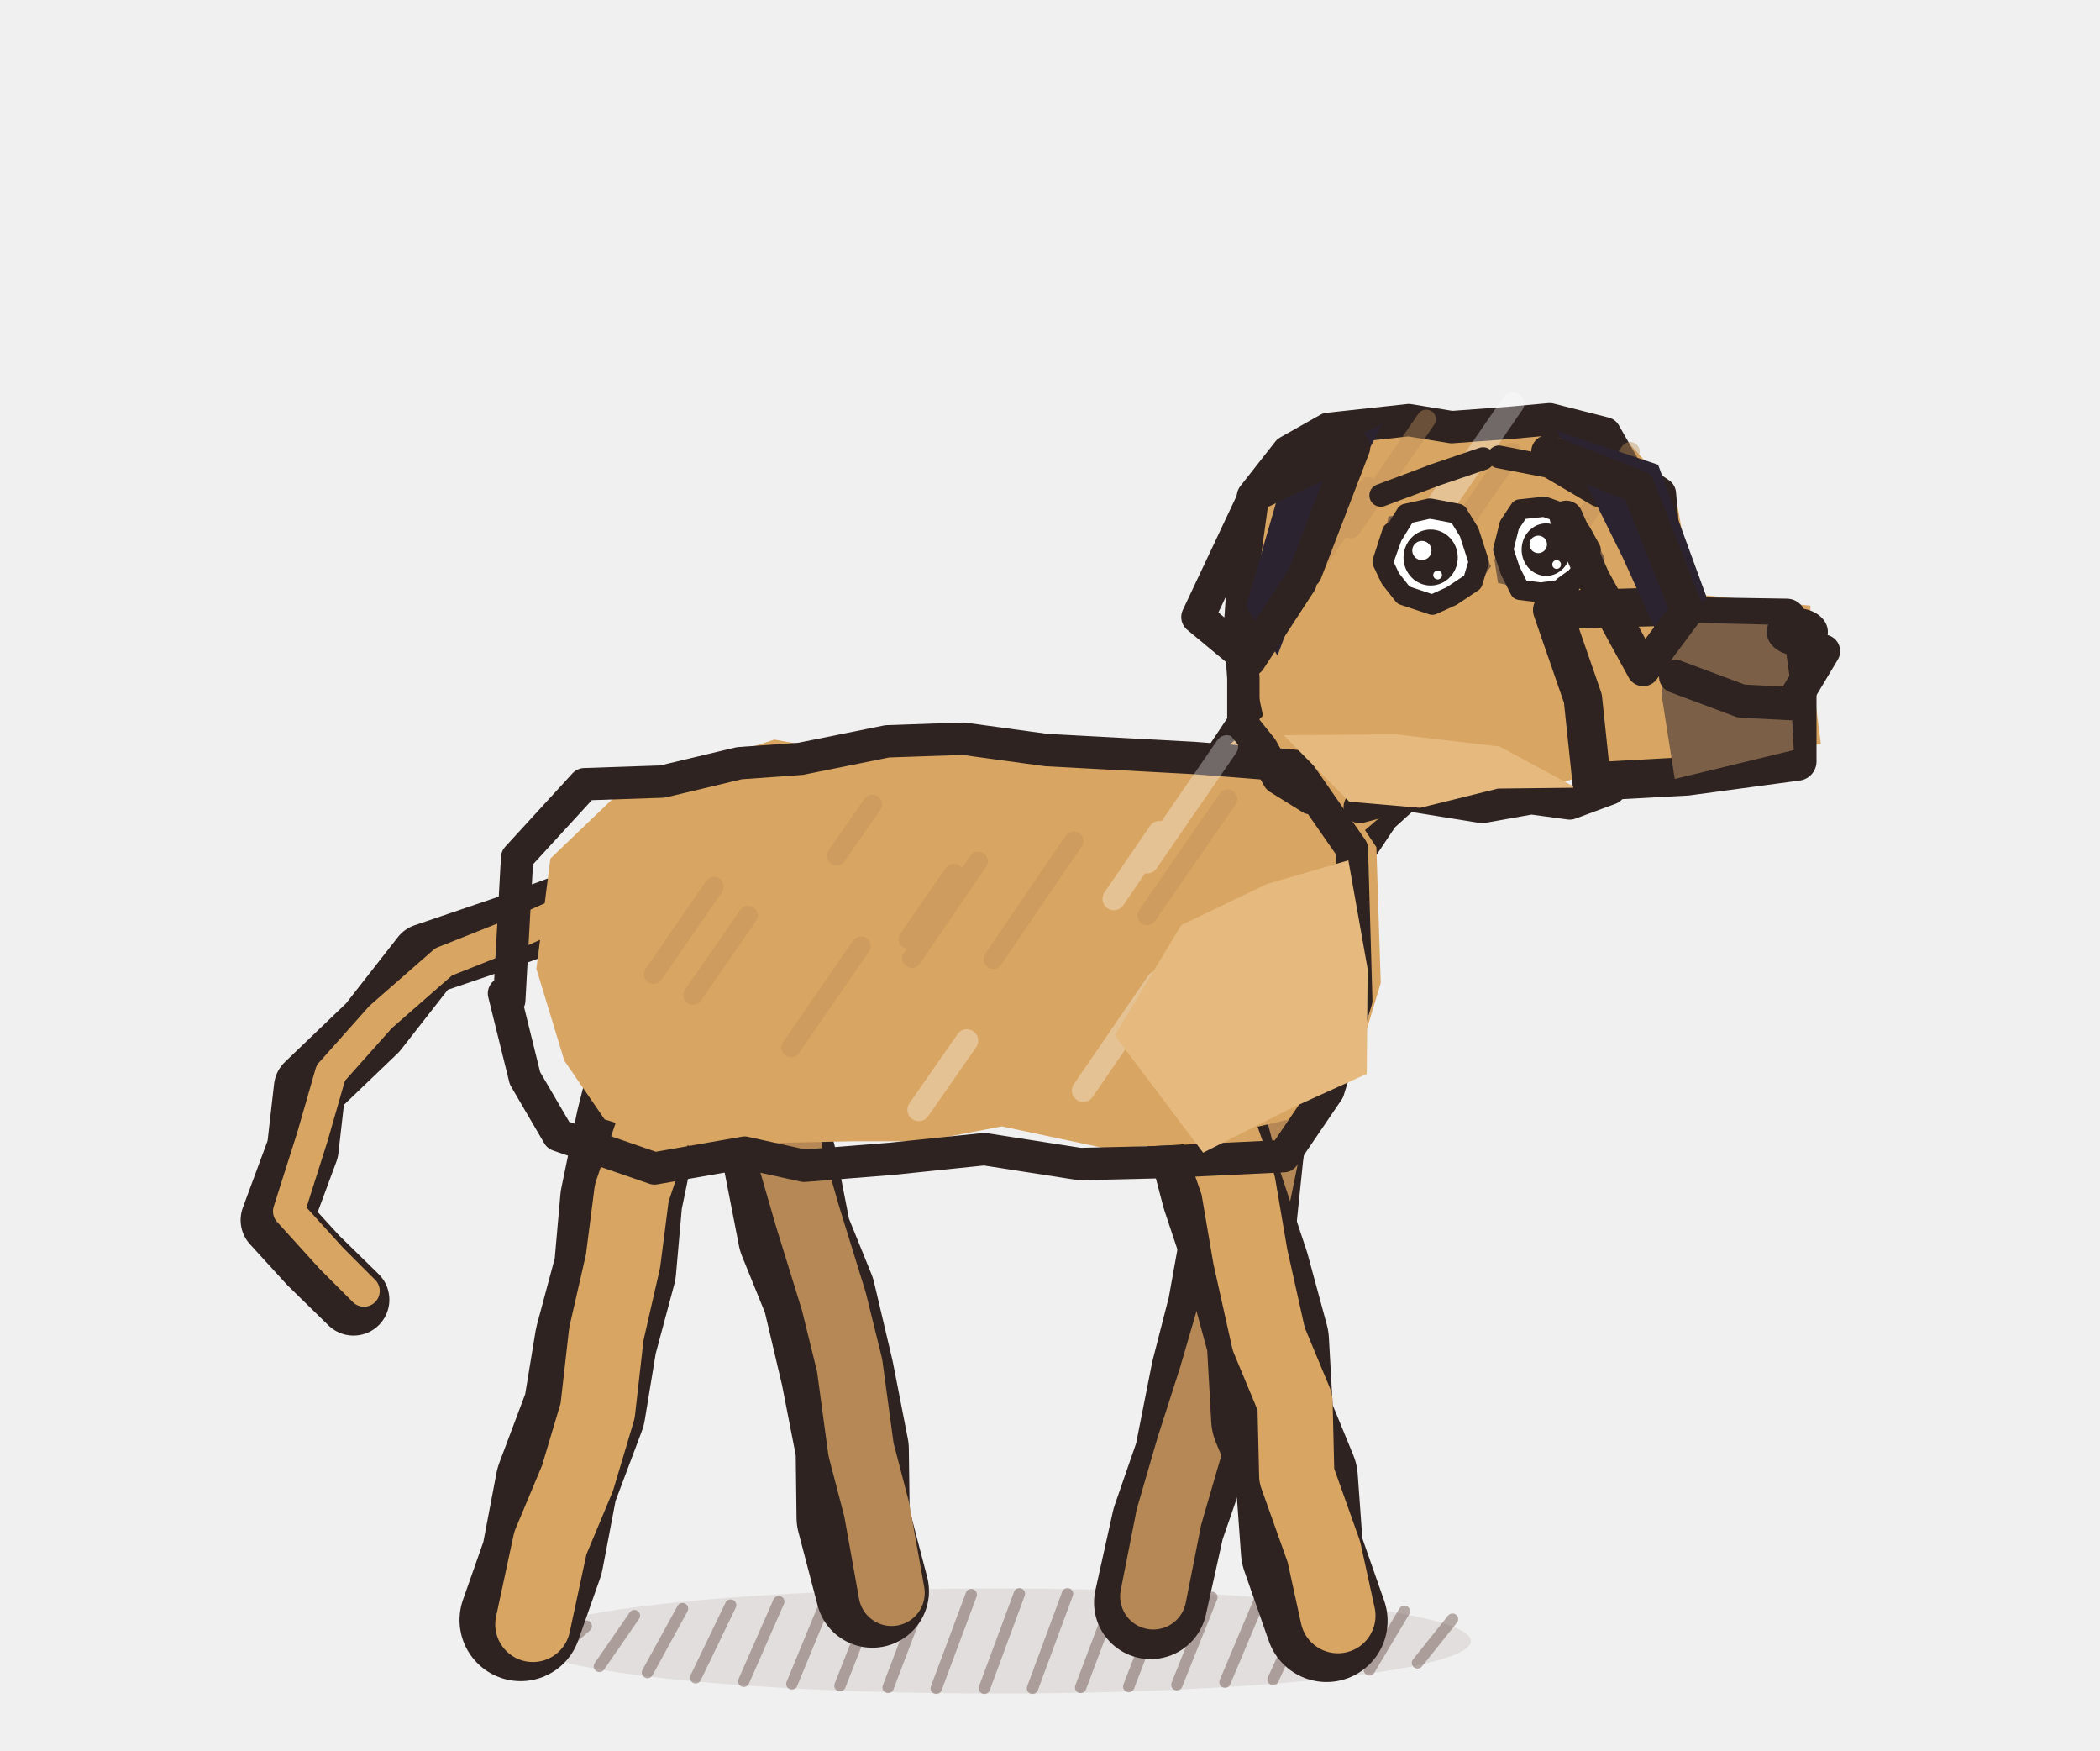
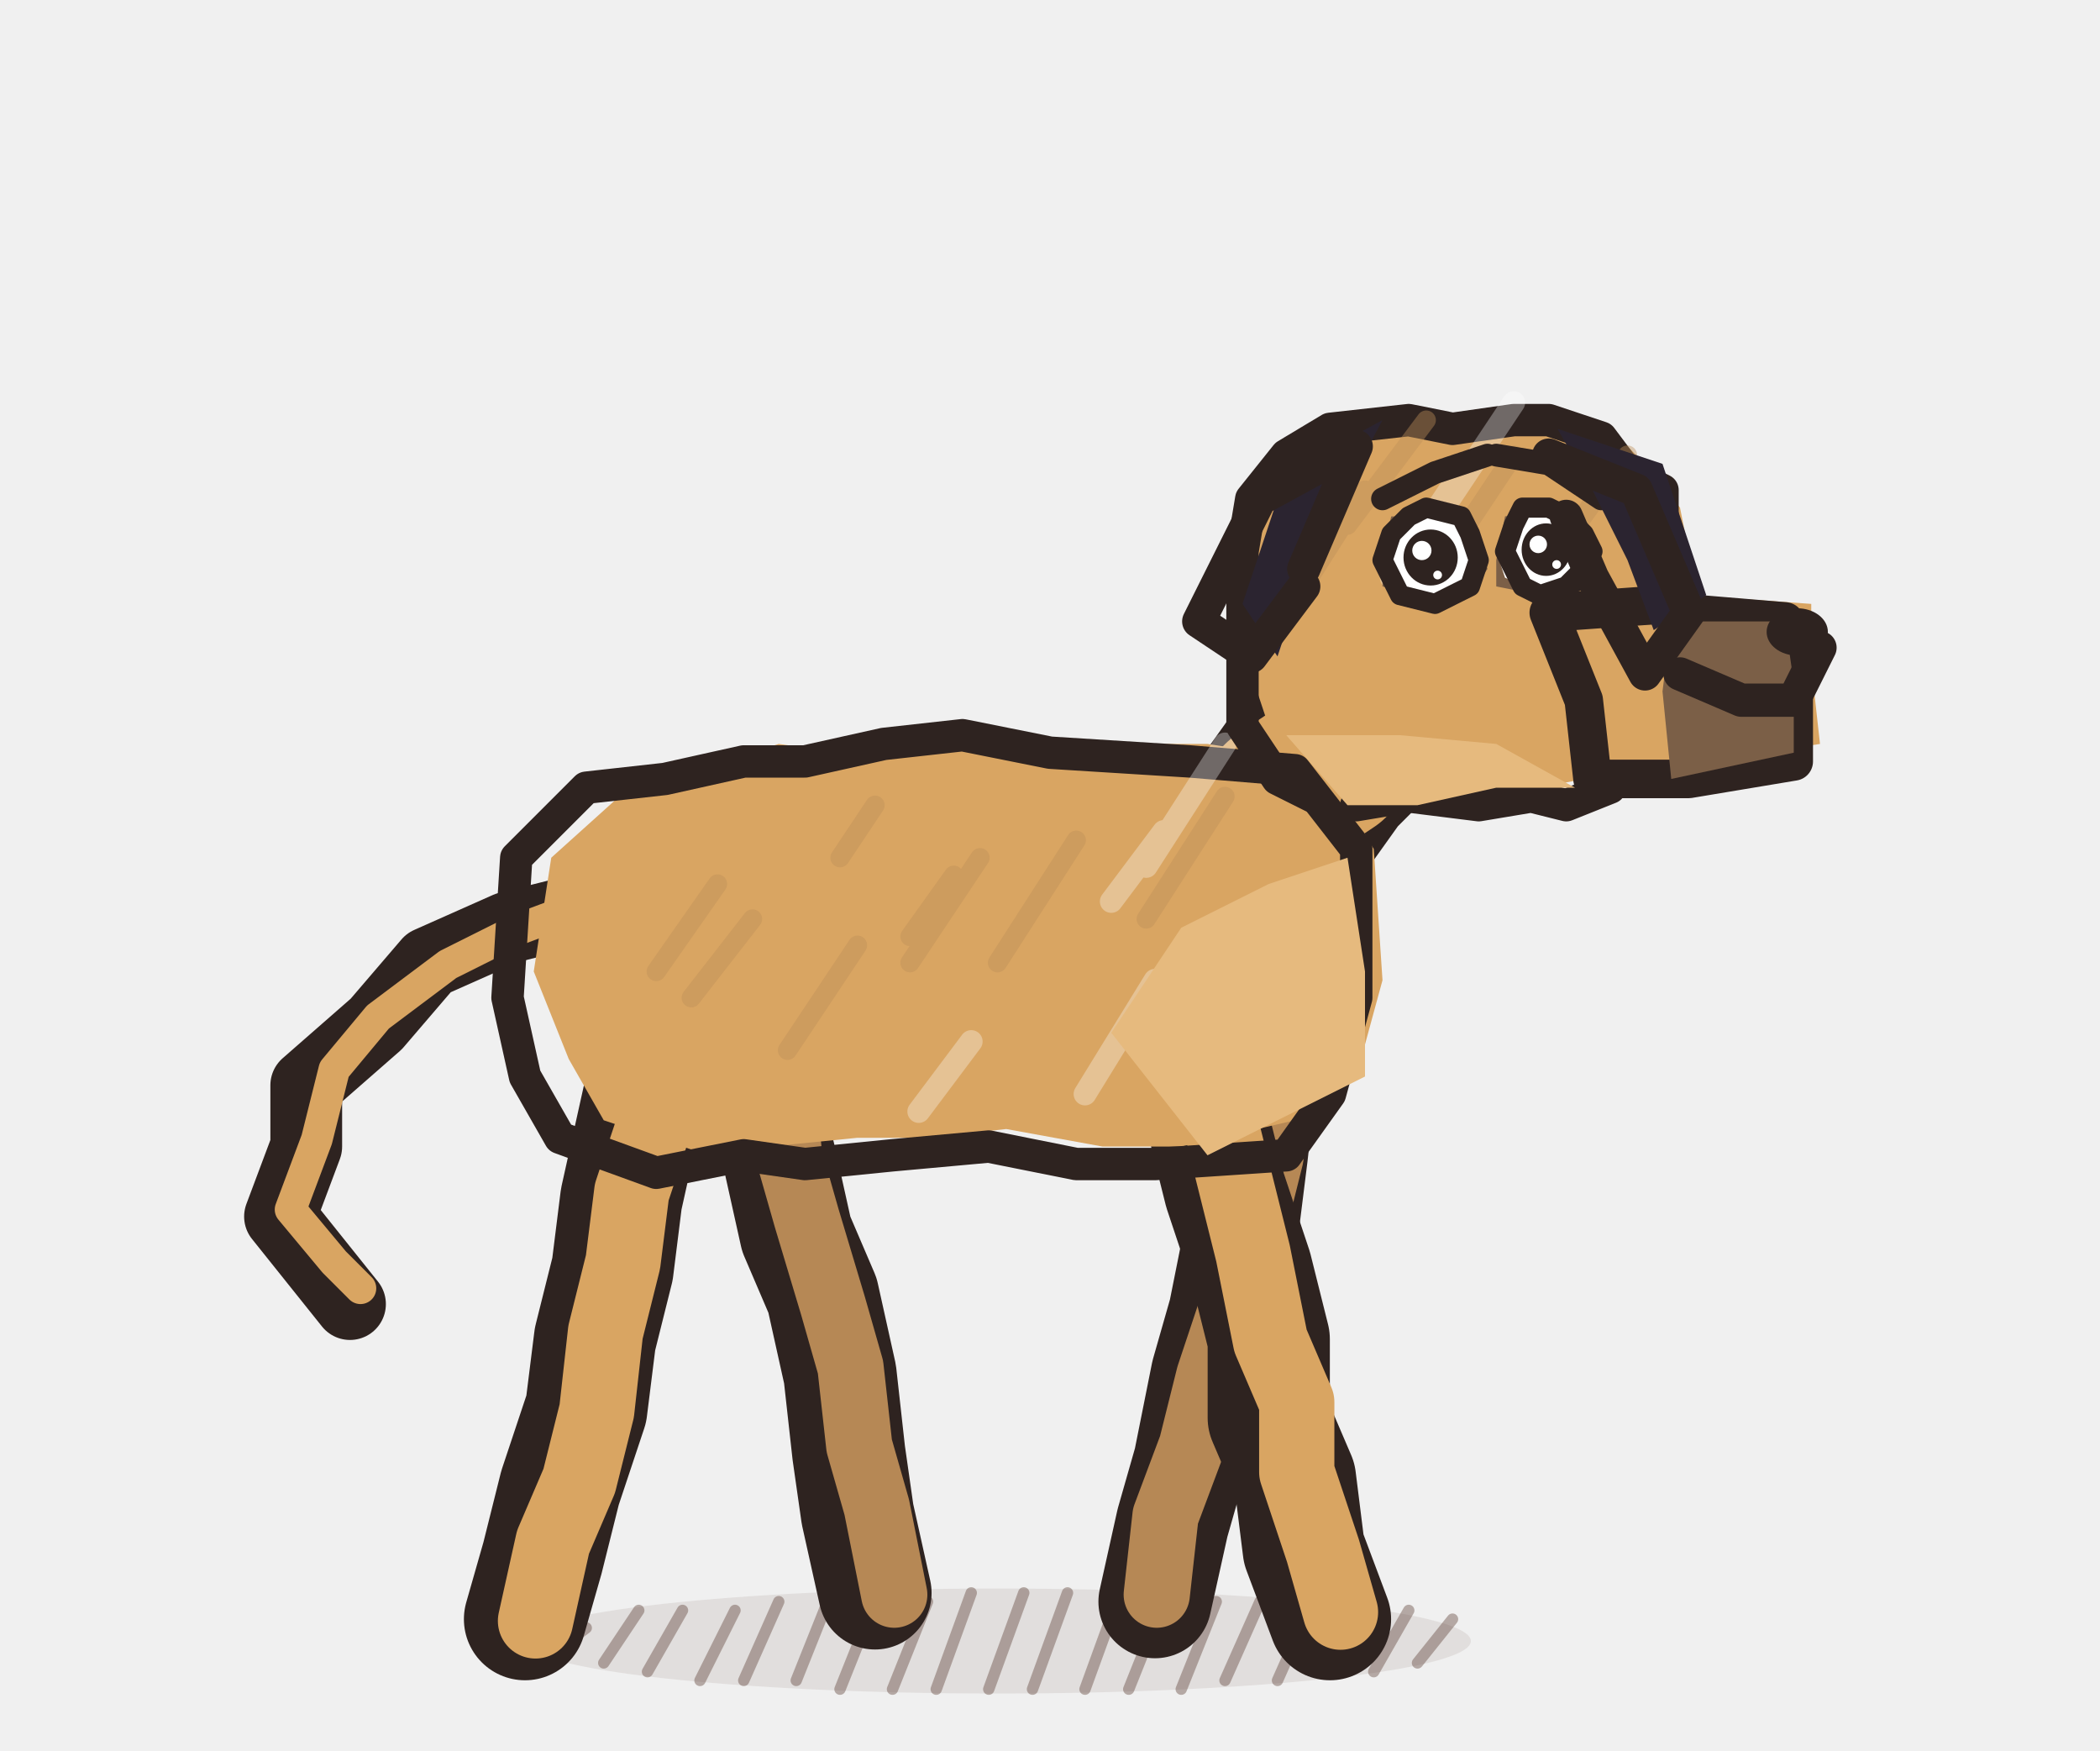
- <svg xmlns="http://www.w3.org/2000/svg" width="240" height="200" class="pa-dog pa-pose-walk pa-d-anim" viewBox="0 0 240 200" role="img" aria-label="Waffle the Great Dane, walk">
-   <style>.pa-d-f1,.pa-d-f2{opacity:0}.pa-d-f0{animation:b0 1s steps(1,end) infinite}.pa-d-f1{animation:b1 1s steps(1,end) infinite}.pa-d-f2{animation:b2 1s steps(1,end) infinite}@keyframes b0{0%{opacity:1}33.333%{opacity:0}100%{opacity:0}}@keyframes b1{0%{opacity:0}33.333%{opacity:1}66.666%{opacity:0}100%{opacity:0}}@keyframes b2{0%{opacity:0}66.666%{opacity:1}100%{opacity:1}}.pa-d-tw{transform-box:fill-box;transform-origin:50% 50%}</style>
+ <svg xmlns="http://www.w3.org/2000/svg" width="240" height="200" class="pa-dog pa-pose-walk" viewBox="0 0 240 200" role="img" aria-label="Waffle the Great Dane, walk">
  <g>
    <ellipse cx="114" cy="187.5" rx="54.1" ry="6" fill="#5B3D32" opacity="0.1" />
-     <path d="M63 189.3l4 -3.5M68.5 190.4l4 -5.8M74 191.1l4 -7.3M79.5 191.7l4 -8.3M85 192.1l4 -9.1M90.5 192.4l4 -9.7M96 192.6l4 -10.2M101.5 192.8l4 -10.5M107 192.9l4 -10.7M112.5 192.9l4 -10.8M118 192.9l4 -10.8M123.5 192.8l4 -10.6M129 192.7l4 -10.4M134.5 192.5l4 -10M140 192.2l4 -9.5M145.5 191.9l4 -8.8M151 191.4l4 -7.9M156.5 190.8l4 -6.7M162 190l4 -5" stroke="#5B3D32" stroke-width="1.3" stroke-linecap="round" opacity="0.4" fill="none" />
+     <path d="M63 189l4 -3M69 190l4 -6M74 191l4 -7M80 192l4 -8M85 192l4 -9M91 192l4 -10M96 193l4 -10M102 193l4 -10M107 193l4 -11M113 193l4 -11M118 193l4 -11M124 193l4 -11M129 193l4 -10M135 193l4 -10M140 192l4 -9M146 192l4 -9M151 191l4 -8M157 191l4 -7M162 190l4 -5" stroke="#5B3D32" stroke-width="1.3" stroke-linecap="round" opacity="0.4" fill="none" />
    <g class="pa-d-f0">
-       <path d="M65.7 103.6L58.4 106.3L48.7 109.6L42.6 117.4L35.4 124.3L34.6 131.3L31.6 139.4L35.8 144L40.4 148.5" fill="none" stroke="#2E2320" stroke-width="8.2" stroke-linecap="round" stroke-linejoin="round" />
-       <path d="M65.5 104L58.3 107.2L49.5 110.7L42.3 117L36.6 123.4L34.5 130.7L31.8 139.2L36.7 144.6L40.4 148.3" fill="none" stroke="#D9A562" stroke-width="3.6" stroke-linecap="round" stroke-linejoin="round" transform="translate(1.2 -0.8)" />
+       <path d="M66 104L58 106L49 110L43 117L35 124L35 131L32 139L36 144L40 149" fill="none" stroke="#2E2320" stroke-width="8.2" stroke-linecap="round" stroke-linejoin="round" />
+       <path d="M66 104L58 107L50 111L42 117L37 123L35 131L32 139L37 145L40 148" fill="none" stroke="#D9A562" stroke-width="3.6" stroke-linecap="round" stroke-linejoin="round" transform="translate(1.2 -0.8)" />
      <g class="pa-d-leg pa-d-leg-FH">
-         <path d="M84.4 115.8L86.3 123.9L89.1 132.4L90.8 141.1L93.6 148L95.7 156.9L97.4 165.6L97.5 173.4L99.7 181.8" fill="none" stroke="#2E2320" stroke-width="12.933" stroke-linecap="round" stroke-linejoin="round" />
-         <path d="M84.3 115.6L87.7 123L89.1 132.9L91.1 139.8L94.1 149.5L95.9 156.8L97.2 166.4L99 173.3L100.7 182.8" fill="none" stroke="#b68855" stroke-width="7.568" stroke-linecap="round" stroke-linejoin="round" transform="translate(1.2 -0.8)" />
+         <path d="M84 116L86 124L89 132L91 141L94 148L96 157L97 166L98 173L100 182" fill="none" stroke="#2E2320" stroke-width="12.933" stroke-linecap="round" stroke-linejoin="round" />
+         <path d="M84 116L88 123L89 133L91 140L94 150L96 157L97 166L99 173L101 183" fill="none" stroke="#b68855" stroke-width="7.568" stroke-linecap="round" stroke-linejoin="round" transform="translate(1.2 -0.8)" />
      </g>
      <g class="pa-d-leg pa-d-leg-FF">
-         <path d="M145.8 114.8L143.7 123.4L142.5 131.9L141.7 139.6L139.9 149.6L138 157L136.1 166.6L133.5 174.1L131.5 183.1" fill="none" stroke="#2E2320" stroke-width="12.933" stroke-linecap="round" stroke-linejoin="round" />
-         <path d="M146.1 114.9L144.9 123.7L143.5 132.6L141.8 140.9L140.1 148.5L137.3 158.1L134.7 166.2L132.4 174.1L130.6 183.2" fill="none" stroke="#b68855" stroke-width="7.568" stroke-linecap="round" stroke-linejoin="round" transform="translate(1.2 -0.8)" />
+         <path d="M146 115L144 123L143 132L142 140L140 150L138 157L136 167L134 174L132 183" fill="none" stroke="#2E2320" stroke-width="12.933" stroke-linecap="round" stroke-linejoin="round" />
+         <path d="M146 115L145 124L144 133L142 141L140 149L137 158L135 166L132 174L131 183" fill="none" stroke="#b68855" stroke-width="7.568" stroke-linecap="round" stroke-linejoin="round" transform="translate(1.2 -0.8)" />
      </g>
      <g class="pa-d-leg pa-d-leg-NH">
-         <path d="M75.1 119.3L72.8 128.4L71 137.1L70.3 145L68.1 153.2L66.8 161.1L63.6 169.6L62 178L59.5 185.1" fill="none" stroke="#2E2320" stroke-width="13.965" stroke-linecap="round" stroke-linejoin="round" />
-         <path d="M75.5 120.5L74.1 127.9L71 137.1L70 144.9L68.1 153.2L67.1 162L64.8 169.7L61.7 177.1L59.7 186.4" fill="none" stroke="#D9A562" stroke-width="8.6" stroke-linecap="round" stroke-linejoin="round" transform="translate(1.2 -0.8)" />
+         <path d="M75 119L73 128L71 137L70 145L68 153L67 161L64 170L62 178L60 185" fill="none" stroke="#2E2320" stroke-width="13.965" stroke-linecap="round" stroke-linejoin="round" />
+         <path d="M76 121L74 128L71 137L70 145L68 153L67 162L65 170L62 177L60 186" fill="none" stroke="#D9A562" stroke-width="8.6" stroke-linecap="round" stroke-linejoin="round" transform="translate(1.2 -0.8)" />
      </g>
      <g class="pa-d-leg pa-d-leg-NF">
-         <path d="M136.1 119.7L137.5 127.7L139.7 136.1L142.7 145.1L144.9 153.2L145.4 162.1L148.2 168.9L148.8 177.2L151.6 185.2" fill="none" stroke="#2E2320" stroke-width="13.965" stroke-linecap="round" stroke-linejoin="round" />
-         <path d="M135.5 120.4L137.5 128.2L140.3 136.2L141.7 144.4L143.8 153.8L146.8 161L147 169.4L150.1 178.1L151.7 185.4" fill="none" stroke="#D9A562" stroke-width="8.6" stroke-linecap="round" stroke-linejoin="round" transform="translate(1.2 -0.8)" />
+         <path d="M136 120L138 128L140 136L143 145L145 153L145 162L148 169L149 177L152 185" fill="none" stroke="#2E2320" stroke-width="13.965" stroke-linecap="round" stroke-linejoin="round" />
+         <path d="M136 120L138 128L140 136L142 144L144 154L147 161L147 169L150 178L152 185" fill="none" stroke="#D9A562" stroke-width="8.6" stroke-linecap="round" stroke-linejoin="round" transform="translate(1.2 -0.8)" />
      </g>
-       <path d="M134.3 103.3L140.5 96.9L146.3 93.6L150.7 87L155.9 82.3L161.8 77.2" fill="none" stroke="#2E2320" stroke-width="22.865" stroke-linecap="round" stroke-linejoin="round" />
-       <path d="M135.1 102.7L140 97.1L145.4 92.2L150.5 87.8L156.3 83.4L161.8 77.5" fill="none" stroke="#D9A562" stroke-width="17.5" stroke-linecap="round" stroke-linejoin="round" transform="translate(1.2 -0.8)" />
-       <path d="M157.3 96.8L157.8 112.3L154.5 123.3L148.2 127.7L134.8 130.8L126.3 131.2L114.5 128.7L105.6 130.4L97.5 130.4L87.8 130.6L80.6 131.5L69.1 127.9L64.5 121.2L61.3 110.7L62.9 98.1L72.6 88.8L79.1 87.6L88.5 84.5L96.2 85.9L104.3 85.3L114.9 84.2L122.1 85.3L137.9 84.9L150.5 86.6Z" fill="#D9A562" />
-       <path d="M58.2 114.3L59.1 98L66.8 89.6L75.7 89.3L84.5 87.2L91.5 86.7L101.4 84.7L110.1 84.4L119.6 85.7L136.4 86.6L147.9 87.5L154.5 97L155 114.3L151.8 124.6L146.7 132.1L132 132.8L123.4 133L112.5 131.3L101.9 132.4L91.9 133.2L85.1 131.7L74.8 133.5L63.8 129.7L60 123.2L57.6 113.5" fill="none" stroke="#2E2320" stroke-width="3.7" stroke-linecap="round" stroke-linejoin="round" />
-       <path d="M113.5 109.6L122.7 96.1M104.2 109.5L111.8 98.4M74.7 111.3L81.6 101.3M131.1 104.6L140.3 91.3M79.2 113.7L85.5 104.6M103.8 107.3L109 99.8M95.6 97.8L99.7 91.9M90.4 119.7L98.4 108.1" stroke="#bd8e57" stroke-width="2.2" stroke-linecap="round" opacity=".42" />
-       <path d="M127.3 102.7L132.5 95.1M131.1 98.5L140.2 85.3M123.8 124.6L132.3 112.2M105 126.8L110.5 118.9" stroke="#fff" stroke-width="2.6" stroke-linecap="round" opacity=".32" />
-       <path d="M135 105.7L144.8 101L154.1 98.3L156.3 110.7L156.2 122.7L147.6 126.6L137.5 131.7L127.4 118.3Z" fill="#E6BA7E" />
-       <path d="M156 48.2L161.2 49.1L167.7 48.8L174 48L178.8 48.5L185.3 49.7L188.4 53.1L191.7 57.7L192.7 63.4L192.6 71.1L191.6 77.6L190 84L189.2 86.6L186.1 88.8L181 88.6L175.8 90.3L171.3 90.3L163.8 89.9L158.1 88.7L153.2 88L150.1 86.9L147.7 85.2L144.5 82.5L143.3 76.9L142.9 69.4L143.4 63L145.3 56.5L150.5 51.7Z" fill="#D9A562" />
-       <path d="M149.8 91.2L146.1 88.9L144.2 85.5L142.1 82.9L142.1 77.5L141.7 71.7L142.3 63.2L143.2 56.7L147.2 51.6L151.8 49L161 48L165.9 48.8L172.7 48.3L177.1 47.9L183.4 49.5L185.8 53.7L189.7 56.4L190.4 64.4L191.8 72.8L191.8 78.3L189.4 84L185.9 87.3L184 90.1L179.4 91.8L175 91.2L169.4 92.2L160.7 90.8L155.4 92.2" fill="none" stroke="#2E2320" stroke-width="3.7" stroke-linecap="round" stroke-linejoin="round" />
-       <path d="M166.5 60.8L172.8 51.7M154.4 60.4L163 47.9M148.9 66.6L156.4 55.6M178.2 63.4L186.3 51.6" stroke="#bd8e57" stroke-width="2.2" stroke-linecap="round" opacity=".42" />
-       <path d="M158.9 65.5L166.9 53.9M164.7 58L172.9 46.1" stroke="#fff" stroke-width="2.6" stroke-linecap="round" opacity=".32" />
-       <path d="M146.7 84L159.5 83.9L171.4 85.3L180.1 90L171.2 90.1L162.3 92.3L154.2 91.6Z" fill="#E6BA7E" />
-       <path d="M170.4 64.7L168.3 67.7L163.7 69.2L158 66.7L157.8 63.1L158.7 59L162.5 58.6L167.5 59.4Z" fill="#7b5f47" />
-       <path d="M183.4 63.8L181.9 66.9L176.3 67.8L171.2 66.6L170.8 64L172.3 58.9L177.5 57.5L181.1 59.3Z" fill="#7b5f47" />
-       <path d="M179.9 68L192.6 67.8L206.9 69.2L206.9 75.7L208.1 85L195 87.1L182.4 88.5L181.5 78.8Z" fill="#D9A562" />
-       <path d="M191.7 70.4L204.2 70.6L205.4 78.2L205.4 87L192.8 88.7L181.9 89.3L180.9 79.8L177.4 69.7L190.7 69.3" fill="none" stroke="#2E2320" stroke-width="4.4" stroke-linecap="round" stroke-linejoin="round" />
-       <path d="M190.8 71.1L203.7 71.4L204.6 77.9L205 85.7L191.4 89L189.9 79.4Z" fill="#7b5f47" />
-       <path d="M168.8 64L168 66.6L166.4 68.6L163.5 69L160.9 68.6L158.8 66.4L158.1 63.9L159 60.9L160.9 58.7L163.6 58.2L166.1 58.8L168 60.8Z" fill="#FFFFFF" />
-       <path d="M158.1 64.1L159.1 61.3L160.7 58.7L163.4 58.1L166.6 58.7L167.9 60.8L169 64.2L168.3 66.5L165.9 68.1L163.7 69.1L160.4 68L158.9 66.1L158 64.2L159.1 60.8" fill="none" stroke="#2E2320" stroke-width="2.3" stroke-linecap="round" stroke-linejoin="round" />
+       <path d="M134 103L141 97L146 94L151 87L156 82L162 77" fill="none" stroke="#2E2320" stroke-width="22.865" stroke-linecap="round" stroke-linejoin="round" />
+       <path d="M135 103L140 97L145 92L151 88L156 83L162 78" fill="none" stroke="#D9A562" stroke-width="17.5" stroke-linecap="round" stroke-linejoin="round" transform="translate(1.2 -0.8)" />
+       <path d="M157 97L158 112L155 123L148 128L135 131L126 131L115 129L106 130L98 130L88 131L81 132L69 128L65 121L61 111L63 98L73 89L79 88L89 85L96 86L104 85L115 84L122 85L138 85L151 87Z" fill="#D9A562" />
+       <path d="M58 114L59 98L67 90L76 89L85 87L92 87L101 85L110 84L120 86L136 87L148 88L155 97L155 114L152 125L147 132L132 133L123 133L113 131L102 132L92 133L85 132L75 134L64 130L60 123L58 114" fill="none" stroke="#2E2320" stroke-width="3.7" stroke-linecap="round" stroke-linejoin="round" />
+       <path d="M114 110L123 96M104 110L112 98M75 111L82 101M131 105L140 91M79 114L86 105M104 107L109 100M96 98L100 92M90 120L98 108" stroke="#bd8e57" stroke-width="2.2" stroke-linecap="round" opacity=".42" />
+       <path d="M127 103L133 95M131 99L140 85M124 125L132 112M105 127L111 119" stroke="#fff" stroke-width="2.6" stroke-linecap="round" opacity=".32" />
+       <path d="M135 106L145 101L154 98L156 111L156 123L148 127L138 132L127 118Z" fill="#E6BA7E" />
+       <path d="M156 48L161 49L168 49L174 48L179 49L185 50L188 53L192 58L193 63L193 71L192 78L190 84L189 87L186 89L181 89L176 90L171 90L164 90L158 89L153 88L150 87L148 85L145 83L143 77L143 69L143 63L145 57L151 52Z" fill="#D9A562" />
+       <path d="M150 91L146 89L144 86L142 83L142 78L142 72L142 63L143 57L147 52L152 49L161 48L166 49L173 48L177 48L183 50L186 54L190 56L190 64L192 73L192 78L189 84L186 87L184 90L179 92L175 91L169 92L161 91L155 92" fill="none" stroke="#2E2320" stroke-width="3.7" stroke-linecap="round" stroke-linejoin="round" />
+       <path d="M167 61L173 52M154 60L163 48M149 67L156 56M178 63L186 52" stroke="#bd8e57" stroke-width="2.2" stroke-linecap="round" opacity=".42" />
+       <path d="M159 66L167 54M165 58L173 46" stroke="#fff" stroke-width="2.6" stroke-linecap="round" opacity=".32" />
+       <path d="M147 84L160 84L171 85L180 90L171 90L162 92L154 92Z" fill="#E6BA7E" />
+       <path d="M170 65L168 68L164 69L158 67L158 63L159 59L163 59L168 59Z" fill="#7b5f47" />
+       <path d="M183 64L182 67L176 68L171 67L171 64L172 59L178 58L181 59Z" fill="#7b5f47" />
+       <path d="M180 68L193 68L207 69L207 76L208 85L195 87L182 89L182 79Z" fill="#D9A562" />
+       <path d="M192 70L204 71L205 78L205 87L193 89L182 89L181 80L177 70L191 69" fill="none" stroke="#2E2320" stroke-width="4.4" stroke-linecap="round" stroke-linejoin="round" />
+       <path d="M191 71L204 71L205 78L205 86L191 89L190 79Z" fill="#7b5f47" />
+       <path d="M169 64L168 67L166 69L164 69L161 69L159 66L158 64L159 61L161 59L164 58L166 59L168 61Z" fill="#FFFFFF" />
+       <path d="M158 64L159 61L161 59L163 58L167 59L168 61L169 64L168 67L166 68L164 69L160 68L159 66L158 64L159 61" fill="none" stroke="#2E2320" stroke-width="2.3" stroke-linecap="round" stroke-linejoin="round" />
      <ellipse cx="163.5" cy="63.7" rx="3.1" ry="3.2" fill="#2E2320" />
      <ellipse cx="162.5" cy="62.9" rx="1.1" ry="1.1" fill="#FFFFFF" />
      <ellipse cx="164.3" cy="65.7" rx="0.5" ry="0.5" fill="#FFFFFF" />
-       <path d="M157.8 56.6L164.2 54.2L169.5 52.4" fill="none" stroke="#2E2320" stroke-width="2.6" stroke-linecap="round" stroke-linejoin="round" />
-       <path d="M181.4 62.9L180.8 65.3L178.9 67.4L176.4 67.8L174.2 67.2L172.3 65.5L171.4 62.9L172.2 60.5L174.2 58.4L176.6 57.6L179 58.6L181 60.1Z" fill="#FFFFFF" />
-       <path d="M180.5 65.5L179 67.3L176.1 67.7L173.7 67.4L172.6 65.2L171.8 62.8L172.5 60L173.7 58.2L176.5 57.9L178.8 58.7L180.7 60.8L181.8 62.8L181.2 65.2L178.7 67" fill="none" stroke="#2E2320" stroke-width="2.3" stroke-linecap="round" stroke-linejoin="round" />
+       <path d="M158 57L164 54L170 52" fill="none" stroke="#2E2320" stroke-width="2.6" stroke-linecap="round" stroke-linejoin="round" />
+       <path d="M181 63L181 65L179 67L176 68L174 67L172 66L171 63L172 61L174 58L177 58L179 59L181 60Z" fill="#FFFFFF" />
+       <path d="M181 66L179 67L176 68L174 67L173 65L172 63L173 60L174 58L177 58L179 59L181 61L182 63L181 65L179 67" fill="none" stroke="#2E2320" stroke-width="2.3" stroke-linecap="round" stroke-linejoin="round" />
      <ellipse cx="176.7" cy="62.8" rx="2.8" ry="3" fill="#2E2320" />
      <ellipse cx="175.8" cy="62.2" rx="1" ry="1" fill="#FFFFFF" />
      <ellipse cx="177.9" cy="64.5" rx="0.5" ry="0.5" fill="#FFFFFF" />
-       <path d="M171.3 52.2L177 53.3L182.6 56.6" fill="none" stroke="#2E2320" stroke-width="2.6" stroke-linecap="round" stroke-linejoin="round" />
+       <path d="M171 52L177 53L183 57" fill="none" stroke="#2E2320" stroke-width="2.6" stroke-linecap="round" stroke-linejoin="round" />
      <ellipse cx="205.4" cy="72.2" rx="3.5" ry="2.7" fill="#2E2320" />
-       <path d="M191.5 77.3L199 80.1L204.8 80.4L208.4 74.4" fill="none" stroke="#2E2320" stroke-width="3.8" stroke-linecap="round" stroke-linejoin="round" />
-       <path d="M158 48.4L146.8 54.1L142.4 69.3L146 74.9L150.4 63.1Z" fill="#2B2430" />
-       <path d="M149.2 65.4L154.7 51.1L143.5 56.5L136.9 70.5L142.8 75.4L148.6 66.5" fill="none" stroke="#2E2320" stroke-width="3.8" stroke-linecap="round" stroke-linejoin="round" />
-       <path d="M177.9 49.2L189.5 53.1L195.1 68.4L189.3 72.2L185.5 63.8L181.7 56.1Z" fill="#2B2430" />
-       <path d="M176.9 51.6L187.2 55.6L192.8 69.8L187.8 76.5L182.1 66.1L179 59.1" fill="none" stroke="#2E2320" stroke-width="3.8" stroke-linecap="round" stroke-linejoin="round" />
-     </g>
-     <g class="pa-d-f1">
-       <path d="M65.3 100.2L57.9 102.2L48.1 104.6L40.7 108.9L32.3 113.9L29.6 120.7L26.1 129.1L28.2 134.1L31.6 139" fill="none" stroke="#2E2320" stroke-width="8.2" stroke-linecap="round" stroke-linejoin="round" />
-       <path d="M65.2 100.2L56.8 102.8L48 103.6L41.3 108.9L33 113.9L28.5 121.2L24.9 128.4L28.1 133.2L31.7 139.9" fill="none" stroke="#D9A562" stroke-width="3.6" stroke-linecap="round" stroke-linejoin="round" transform="translate(1.2 -0.8)" />
-       <g class="pa-d-leg pa-d-leg-FH">
-         <path d="M85.4 112.3L85 120.8L86.2 127.4L85.1 134.8L85.2 143.8L85.6 151.2L85.6 159L84.9 167.1L84.7 175.1" fill="none" stroke="#2E2320" stroke-width="12.933" stroke-linecap="round" stroke-linejoin="round" />
-         <path d="M85.4 112.3L85.3 119.3L84.8 128.6L86 135.8L86 143.8L85.5 150.5L85.8 158.2L85.1 166L84.5 175" fill="none" stroke="#b68855" stroke-width="7.568" stroke-linecap="round" stroke-linejoin="round" transform="translate(1.2 -0.8)" />
-       </g>
-       <g class="pa-d-leg pa-d-leg-FF">
-         <path d="M146.1 112.7L145.4 121.2L146.8 129.9L147.2 138.7L147.7 148L147.4 156.7L146.2 165L146.1 174.3L146.1 183.2" fill="none" stroke="#2E2320" stroke-width="12.933" stroke-linecap="round" stroke-linejoin="round" />
-         <path d="M145.7 112.3L147 121.8L146.6 130.2L146.9 137.9L147.5 146.9L147.1 155.6L146.6 164.8L145.8 174L146.4 181.8" fill="none" stroke="#b68855" stroke-width="7.568" stroke-linecap="round" stroke-linejoin="round" transform="translate(1.2 -0.8)" />
-       </g>
-       <g class="pa-d-leg pa-d-leg-NH">
-         <path d="M75.4 117.4L75.9 126.5L76.3 134.3L76.2 143.4L76.8 150.7L74.9 160.8L74.8 169.6L76 176.7L75.8 186.7" fill="none" stroke="#2E2320" stroke-width="13.965" stroke-linecap="round" stroke-linejoin="round" />
-         <path d="M74.6 117.8L74.7 125.3L75.2 134.1L75.1 142.5L76 152.2L76.3 160.3L75.7 168.7L75.8 177.1L75.2 185.8" fill="none" stroke="#D9A562" stroke-width="8.6" stroke-linecap="round" stroke-linejoin="round" transform="translate(1.2 -0.8)" />
-       </g>
-       <g class="pa-d-leg pa-d-leg-NF">
-         <path d="M136.8 117.7L137 123.9L137.1 132.8L136.5 139.2L137.4 147.4L136.9 155.8L136.3 163.5L136.3 170.4L135.3 177.6" fill="none" stroke="#2E2320" stroke-width="13.965" stroke-linecap="round" stroke-linejoin="round" />
-         <path d="M136.4 117.3L136 125.2L136.3 131.8L136.4 140.3L137.4 148L137.5 154.6L137.1 162.2L136 170.4L136.1 177.8" fill="none" stroke="#D9A562" stroke-width="8.6" stroke-linecap="round" stroke-linejoin="round" transform="translate(1.2 -0.8)" />
-       </g>
-       <path d="M135.1 100.6L140 95L144.7 88.9L150.8 84.6L155.2 78.7L160.3 74.1" fill="none" stroke="#2E2320" stroke-width="22.865" stroke-linecap="round" stroke-linejoin="round" />
-       <path d="M135 100.5L140.5 94.2L145.3 89.9L150.7 84.3L156.1 78.6L161.2 74.5" fill="none" stroke="#D9A562" stroke-width="17.5" stroke-linecap="round" stroke-linejoin="round" transform="translate(1.2 -0.8)" />
-       <path d="M155.4 93.1L156 110.4L152.2 120.3L145.8 127L134.1 129.3L122.9 127.1L114 128.3L103.6 127.9L94.1 128L87 127.4L77.9 128.6L67.4 125.5L61.6 118.4L61.5 109L60.3 95.1L69.8 86.4L78.5 84.2L86 83.1L93.4 82.7L102.3 80.9L111.6 82.4L121.3 82L135.6 82.5L148.1 85.5Z" fill="#D9A562" />
-       <path d="M111.9 129.6L102.7 130.1L93.7 129.5L84.9 130.2L75.1 130.4L64.3 126.8L60.8 121.2L57.4 110.8L58.6 95.4L66.3 86.2L76.3 84.4L84 84L91.9 83L102.3 83.1L110 81.4L120.5 83.5L136.2 83.6L147.1 85.1L154 94.3L154.7 109.9L152.8 121.3L146.7 128.2L132.7 129.8L121.9 130.8L111.6 128.5" fill="none" stroke="#2E2320" stroke-width="3.7" stroke-linecap="round" stroke-linejoin="round" />
-       <path d="M92.9 93.2L101.6 80.6M128.7 100.6L137.3 88M109.9 113.2L117.8 101.7M123.1 94.1L128.6 86.2M113.7 119.1L118.4 112.2M92.8 102.8L99.5 93M113.9 96.7L119 89.4M115.8 106.5L120.5 99.7" stroke="#bd8e57" stroke-width="2.2" stroke-linecap="round" opacity=".42" />
-       <path d="M116.5 94.1L122.7 85.1M88.4 111L92.5 105.1M108.5 92.4L112.4 86.7M80.1 104.1L86.1 95.3" stroke="#fff" stroke-width="2.6" stroke-linecap="round" opacity=".32" />
-       <path d="M135.4 101.2L145.6 97.8L155.5 95L157 106.9L156 118.5L146.9 123.4L138.7 126.4L127.6 113.5Z" fill="#E6BA7E" />
-       <path d="M155.4 45.4L163.4 44.1L169 42.8L175.7 43.7L180.9 44.4L186.3 45.5L188.4 46.6L192.3 52.6L193.3 59.4L193.9 66.9L192.2 72.9L192.3 78.6L189.8 82.2L186.3 83.3L182.4 85.4L176.8 85.2L171.4 85.8L164.7 84.9L158 85.4L154.8 84.5L150.5 83.2L147.3 80.5L145.9 76.7L144.7 71.8L145.3 64.3L145.6 58.1L146.5 50.3L150.9 47.2Z" fill="#D9A562" />
-       <path d="M153 46.6L161.1 45.8L167.8 44.7L173.1 43.9L178.4 45.2L183.6 46.6L186.3 48.1L188.5 52.6L189.9 60.3L190.8 67.6L192 74.9L189.8 80.4L186.8 83.3L184.3 84.8L180.5 86.5L173.4 87L169.7 87.2L161.1 88.5L154.9 87L151.9 86.5L146.3 83.9L143.9 83.1L142.3 78.4L141.6 72.8L141.2 67.9L142.2 58.9L144.1 52.2L146.9 49.3L152.5 46.3" fill="none" stroke="#2E2320" stroke-width="3.7" stroke-linecap="round" stroke-linejoin="round" />
-       <path d="M164 56.3L169.9 47.7M170.2 53.4L177.6 42.8M165.9 51.6L171.3 43.7M151.8 61.7L159.2 51" stroke="#bd8e57" stroke-width="2.2" stroke-linecap="round" opacity=".42" />
-       <path d="M149.6 60.6L155.3 52.3M148.4 61.9L154.4 53.2" stroke="#fff" stroke-width="2.6" stroke-linecap="round" opacity=".32" />
-       <path d="M148.3 79.3L159.7 80.8L170.3 81L181.1 86.9L172.5 85.8L163.9 87.1L154.3 87.6Z" fill="#E6BA7E" />
-       <path d="M169.2 59.8L167.8 63.1L163 65.1L160.1 63.9L157 59.2L158.9 55.1L163.3 54.9L167.4 56.8Z" fill="#7b5f47" />
-       <path d="M182.3 59.5L180.7 63.3L175.7 63.6L172.1 62.1L170 59.8L171.8 55.6L175.9 53.9L182 55.2Z" fill="#7b5f47" />
-       <path d="M181.3 64L193.2 65.7L206.8 65.3L207.7 73.7L208.8 81.8L196.1 82.3L184.1 84.4L181.7 73.8Z" fill="#D9A562" />
-       <path d="M206.8 82.4L194.2 84.7L180 84.8L178.9 75L178.3 65.2L192.3 66L205.9 65.6L204.4 74.5L207.1 83.2" fill="none" stroke="#2E2320" stroke-width="4.4" stroke-linecap="round" stroke-linejoin="round" />
-       <path d="M190 65.4L204.8 65.8L205 73.6L205.6 83.2L190.7 84.9L191.3 75.6Z" fill="#7b5f47" />
-       <path d="M169.1 59.8L168.1 62.5L166.3 64.5L163.4 65.2L161 64.5L158.8 62.4L158 59.7L158.7 57L160.9 54.9L163.5 54.3L166.3 55L168.1 57Z" fill="#FFFFFF" />
-       <path d="M167.9 56.6L168.9 59.6L168.5 62.1L166.6 64.9L163.7 65.5L160.6 64.8L158.4 62.8L158.2 59.5L158.8 57.4L160.5 54.6L163.2 53.8L166.2 54.6L168.2 56.8L169.2 60" fill="none" stroke="#2E2320" stroke-width="2.3" stroke-linecap="round" stroke-linejoin="round" />
-       <ellipse cx="164" cy="59.6" rx="3.1" ry="3.2" fill="#2E2320" />
-       <ellipse cx="163" cy="58.9" rx="1.1" ry="1.1" fill="#FFFFFF" />
-       <ellipse cx="164.6" cy="61.7" rx="0.5" ry="0.5" fill="#FFFFFF" />
-       <path d="M156.6 52.1L163.7 50.9L170.1 48.6" fill="none" stroke="#2E2320" stroke-width="2.6" stroke-linecap="round" stroke-linejoin="round" />
-       <path d="M181.5 58.8L180.7 61.7L179.2 63.1L176.4 63.8L174.2 63.2L172 61.3L171.4 59.1L172.1 56.1L174.1 54.5L176.7 53.7L178.8 54.2L181 56.3Z" fill="#FFFFFF" />
-       <path d="M172.3 61.2L171.6 58.8L171.9 56.4L174.3 54.2L176.8 53.8L179.4 54.1L180.5 56.1L181.5 58.7L180.4 61.8L179.3 63.6L176.5 63.6L173.8 63.4L171.9 61L171.8 59.2" fill="none" stroke="#2E2320" stroke-width="2.3" stroke-linecap="round" stroke-linejoin="round" />
-       <ellipse cx="176.5" cy="59.3" rx="2.8" ry="3" fill="#2E2320" />
-       <ellipse cx="175.4" cy="57.6" rx="1" ry="1" fill="#FFFFFF" />
-       <ellipse cx="177.8" cy="60.6" rx="0.5" ry="0.5" fill="#FFFFFF" />
-       <path d="M170.2 49.1L176.2 50.3L181.8 52.3" fill="none" stroke="#2E2320" stroke-width="2.6" stroke-linecap="round" stroke-linejoin="round" />
-       <ellipse cx="204.7" cy="69.1" rx="3.5" ry="2.7" fill="#2E2320" />
-       <path d="M191.9 72.2L198.9 77.5L204.6 75.5L208.8 70.3" fill="none" stroke="#2E2320" stroke-width="3.8" stroke-linecap="round" stroke-linejoin="round" />
-       <path d="M158 45.8L145.5 51.2L142.1 65.2L146 70.5L151.2 60.7Z" fill="#2B2430" />
-       <path d="M153.9 46.4L144.1 52.3L137 67.9L143.7 72L148.3 60.8L154.2 47.3" fill="none" stroke="#2E2320" stroke-width="3.8" stroke-linecap="round" stroke-linejoin="round" />
-       <path d="M177.4 45.8L190.5 51.6L193.4 65L190.2 69.5L185.7 60.6L180.7 52.5Z" fill="#2B2430" />
-       <path d="M189.1 51.7L192.5 66.2L188.8 72.9L183 63.4L180.3 53.7L176.5 46.8" fill="none" stroke="#2E2320" stroke-width="3.8" stroke-linecap="round" stroke-linejoin="round" />
-     </g>
-     <g class="pa-d-f2">
-       <path d="M66 104.7L58.9 109.7L51.6 115.4L48 123.9L42.6 132.2L44.5 139.2L44.1 147.6L49 151.9L55.1 154.6" fill="none" stroke="#2E2320" stroke-width="8.2" stroke-linecap="round" stroke-linejoin="round" />
-       <path d="M65 103.5L59 108.7L52.6 115.3L47.8 122.6L42.7 132.2L43.9 139.1L44.6 146.8L50.5 151.5L55.6 154.2" fill="none" stroke="#D9A562" stroke-width="3.6" stroke-linecap="round" stroke-linejoin="round" transform="translate(1.2 -0.8)" />
-       <g class="pa-d-leg pa-d-leg-FH">
-         <path d="M84.4 115.5L83.5 123.2L81.1 132.5L80.9 140.3L77.7 148.9L75.7 157.1L74.7 165.8L72 173.5L70.7 182.1" fill="none" stroke="#2E2320" stroke-width="12.933" stroke-linecap="round" stroke-linejoin="round" />
-         <path d="M85.5 115.3L83.7 123.1L82.3 132.6L79.8 140.7L78 149L77.2 156.6L74.9 166.2L71.7 174.6L69.2 183" fill="none" stroke="#b68855" stroke-width="7.568" stroke-linecap="round" stroke-linejoin="round" transform="translate(1.2 -0.8)" />
-       </g>
-       <g class="pa-d-leg pa-d-leg-FF">
-         <path d="M145.6 114.4L147.6 124.5L151.1 131.2L151.6 141.2L153.7 148.5L155.5 156.9L158.1 165.3L159.7 173.8L160.5 182.3" fill="none" stroke="#2E2320" stroke-width="12.933" stroke-linecap="round" stroke-linejoin="round" />
-         <path d="M146.7 115.8L148.7 124.5L149.5 131.9L151.8 141.2L155 149.6L156.6 156.9L158.2 165.5L159.4 173.5L161 182.2" fill="none" stroke="#b68855" stroke-width="7.568" stroke-linecap="round" stroke-linejoin="round" transform="translate(1.2 -0.8)" />
-       </g>
-       <g class="pa-d-leg pa-d-leg-NH">
-         <path d="M74.9 119.7L76.5 129.1L79.5 137L81.3 145L84.1 153.6L85.1 161.2L87.5 170.3L88.6 177.8L90 185.5" fill="none" stroke="#2E2320" stroke-width="13.965" stroke-linecap="round" stroke-linejoin="round" />
-         <path d="M75.6 120.4L76.6 128.4L79.9 136.5L80.8 144.9L84.2 152.8L84.5 161.7L87.1 169.5L88.5 177.3L89.7 185.4" fill="none" stroke="#D9A562" stroke-width="8.6" stroke-linecap="round" stroke-linejoin="round" transform="translate(1.2 -0.8)" />
-       </g>
-       <g class="pa-d-leg pa-d-leg-NF">
-         <path d="M136.5 119.5L134.6 127.7L133.6 136.2L131.8 144.1L128.9 152.9L128.2 160.8L124.5 169.2L124 178.6L121.1 186.9" fill="none" stroke="#2E2320" stroke-width="13.965" stroke-linecap="round" stroke-linejoin="round" />
-         <path d="M136.1 120.7L134.6 128.3L132.6 136.9L130.3 144.9L130.2 152.4L126.8 160.9L125.3 170L123.5 177.4L121.2 185.4" fill="none" stroke="#D9A562" stroke-width="8.6" stroke-linecap="round" stroke-linejoin="round" transform="translate(1.2 -0.8)" />
-       </g>
-       <path d="M135.3 102.5L142.3 96.3L149 91.6L153.7 84L161.8 77.8" fill="none" stroke="#2E2320" stroke-width="22.865" stroke-linecap="round" stroke-linejoin="round" />
-       <path d="M135.8 102.1L142.1 96.8L147.7 90.4L155 85L161.7 79" fill="none" stroke="#D9A562" stroke-width="17.5" stroke-linecap="round" stroke-linejoin="round" transform="translate(1.2 -0.8)" />
-       <path d="M155.1 97L154.6 112.9L152.7 123.6L147 128.2L133.2 130.7L122.9 130.4L113.2 129.7L104 130.1L95.9 129.3L86.2 131.1L77.6 132.1L68.4 127.9L62.2 122.8L60.8 111.1L60.8 98.1L70.5 88L77.7 86.7L85.2 85.3L94.1 84.2L104.3 84.1L111.6 84.5L121.4 84.8L136.6 85.5L148.6 88.1Z" fill="#D9A562" />
-       <path d="M155.5 98.1L155.7 113L153.4 125.4L147.8 131.2L134.1 132.8L122.1 133.2L112.6 132.1L101.2 133.2L92.7 131.1L84.1 132.2L76.4 133.5L65.4 129.9L59.3 124.3L56.6 113.9L57.5 98.5L68.2 89.2L76.4 89.2L82.9 86L91.4 86.7L100.3 84.4L109.6 85.5L119.1 86.7L136 86.6L147.3 88.3" fill="none" stroke="#2E2320" stroke-width="3.7" stroke-linecap="round" stroke-linejoin="round" />
-       <path d="M87.5 117.1L92.7 109.5M79.8 119.7L89 106.3M124.7 120L131.9 109.6M89.9 96.1L94.1 90.1M109.8 115.9L117.2 105M99.9 107.8L106.4 98.3M82.5 109.7L90.5 98M124.6 108L133.5 95" stroke="#bd8e57" stroke-width="2.2" stroke-linecap="round" opacity=".42" />
-       <path d="M73.9 107.2L79.8 98.6M90.7 104.7L98.7 93.2M82.2 112.7L91.4 99.3M119.2 105.8L124.4 98.2" stroke="#fff" stroke-width="2.6" stroke-linecap="round" opacity=".32" />
-       <path d="M135 106.3L144.9 101.4L153.7 98.7L155.3 110.9L155.6 122.5L146.3 127.5L137.5 131.5L127.6 119.7Z" fill="#E6BA7E" />
-       <path d="M156 49.3L161.9 49.9L168.3 49.8L174.1 49.3L180.3 50.5L184.7 50.3L188 53.1L190.3 57.9L192.6 65.3L193.5 73L191.9 79.9L190.5 83.7L187.9 87L184.2 88.5L180.3 91L176.6 91.1L171 90.8L162.5 91.1L157 91.3L152.7 90.3L149.9 88.1L147.5 84.8L146.1 82.1L144.2 78L143.6 70.1L144.6 62L145.4 56.8L150.7 53.6Z" fill="#D9A562" />
-       <path d="M168.7 92.2L162 93.8L155.4 91.9L150.3 91.4L147 90.5L145.3 88L142.5 84L142 77.8L140.7 70.8L142.6 63.4L142.6 58.3L146.7 52.4L151.9 49.6L159.1 49L166.4 50L171.7 50.3L178.6 50.9L183.6 50.4L187.6 54.9L190.3 57.6L190.1 66.3L192.1 74.6L189.8 80.2L188.4 86.1L186.2 89L183.2 89.7L179.5 92.2L175.7 91.8" fill="none" stroke="#2E2320" stroke-width="3.7" stroke-linecap="round" stroke-linejoin="round" />
-       <path d="M183.4 62.1L187.9 55.5M162.6 57L171.9 43.6M172.9 67.7L182 54.6M151.9 60.7L160.4 48.3" stroke="#bd8e57" stroke-width="2.2" stroke-linecap="round" opacity=".42" />
-       <path d="M178.3 62L183.5 54.4M160.9 65L164.8 59.3" stroke="#fff" stroke-width="2.6" stroke-linecap="round" opacity=".32" />
-       <path d="M146.7 85.8L159.8 85.9L170.1 86.5L180.1 91.7L172.6 91.6L162.6 92.7L154.3 92.8Z" fill="#E6BA7E" />
-       <path d="M170.1 65.7L168.1 69.1L163.8 71L158.9 68.9L158.3 65.6L159.6 61.7L162.6 59.4L168 61.5Z" fill="#7b5f47" />
-       <path d="M183.3 63L180.3 67.6L175.6 69L172.3 66.8L169.8 64.6L171.6 58.9L176.4 59.4L181.8 59.5Z" fill="#7b5f47" />
-       <path d="M180.3 69.4L193.3 70.6L205.5 70.3L207.6 79.1L208.3 86L194.1 89.1L182.4 88.5L182.8 78.5Z" fill="#D9A562" />
-       <path d="M206.1 87.7L193.9 90.5L181.2 89.9L178.6 80.3L177.3 71.3L190.9 69.8L204 70.4L206 79.9L206.8 87.5" fill="none" stroke="#2E2320" stroke-width="4.4" stroke-linecap="round" stroke-linejoin="round" />
-       <path d="M189.4 70.7L203.8 71.2L204.3 79.7L206.3 88.3L190.8 90.3L190.7 80.7Z" fill="#7b5f47" />
-       <path d="M168.7 65L168.2 67.4L166 69.3L163.4 70.3L160.9 69.7L158.7 67.4L158 65L158.7 62L160.9 60.1L163.6 59L166.3 60L168.3 62.2Z" fill="#FFFFFF" />
-       <path d="M163.4 59L166 60.3L168.3 62.4L169.2 65L168.6 67.7L166.3 69.4L163.6 70.3L160.5 69.1L158.5 67.6L158.2 64.9L159.2 62L161 59.6L163.1 58.9L166.2 60.2" fill="none" stroke="#2E2320" stroke-width="2.3" stroke-linecap="round" stroke-linejoin="round" />
-       <ellipse cx="163.8" cy="65.2" rx="3.1" ry="3.2" fill="#2E2320" />
-       <ellipse cx="162.3" cy="63.9" rx="1.1" ry="1.1" fill="#FFFFFF" />
-       <ellipse cx="164.2" cy="66.2" rx="0.5" ry="0.5" fill="#FFFFFF" />
-       <path d="M157.3 57.3L163.1 56.4L169.7 54.7" fill="none" stroke="#2E2320" stroke-width="2.6" stroke-linecap="round" stroke-linejoin="round" />
-       <path d="M181.7 64.1L180.6 66.3L178.9 68.3L176.6 68.9L173.9 68L172.3 66.2L171.6 64.2L172.3 61.4L173.9 59.6L176.7 58.9L179 59.4L180.9 61.3Z" fill="#FFFFFF" />
-       <path d="M176.1 69L174.3 68.4L172.2 66.5L171.9 63.7L172.5 61.6L174.4 59.6L176.5 58.6L179.4 59.3L180.8 61.1L181.5 64L180.6 66.4L179 68.2L176.4 69.2L174.2 67.8" fill="none" stroke="#2E2320" stroke-width="2.3" stroke-linecap="round" stroke-linejoin="round" />
-       <ellipse cx="177.1" cy="63.9" rx="2.8" ry="3" fill="#2E2320" />
-       <ellipse cx="176" cy="63.3" rx="1" ry="1" fill="#FFFFFF" />
-       <ellipse cx="177.7" cy="64.9" rx="0.5" ry="0.5" fill="#FFFFFF" />
-       <path d="M170.5 53.4L177.4 55.2L182.3 55.8" fill="none" stroke="#2E2320" stroke-width="2.6" stroke-linecap="round" stroke-linejoin="round" />
-       <ellipse cx="205.1" cy="73.3" rx="3.5" ry="2.7" fill="#2E2320" />
-       <path d="M192.9 78L197.4 81.2L204.5 80.1L208.3 75.4" fill="none" stroke="#2E2320" stroke-width="3.8" stroke-linecap="round" stroke-linejoin="round" />
-       <path d="M157.3 51.1L145.2 53.7L141.2 70.1L145.5 75.1L151.8 65.1Z" fill="#2B2430" />
-       <path d="M148.4 67.8L155 52.6L144.3 56.7L139.1 72.9L142.3 78.6" fill="none" stroke="#2E2320" stroke-width="3.8" stroke-linecap="round" stroke-linejoin="round" />
-       <path d="M180.1 49.9L192.3 56.2L196.7 69.1L190.4 74.3L185.7 66.4L183.5 56.9Z" fill="#2B2430" />
-       <path d="M180.4 59.9L176.4 51.7L187.1 57.1L192.7 72.1L188.5 77L183 66.9" fill="none" stroke="#2E2320" stroke-width="3.8" stroke-linecap="round" stroke-linejoin="round" />
+       <path d="M192 77L199 80L205 80L208 74" fill="none" stroke="#2E2320" stroke-width="3.8" stroke-linecap="round" stroke-linejoin="round" />
+       <path d="M158 48L147 54L142 69L146 75L150 63Z" fill="#2B2430" />
+       <path d="M149 65L155 51L144 57L137 71L143 75L149 67" fill="none" stroke="#2E2320" stroke-width="3.8" stroke-linecap="round" stroke-linejoin="round" />
+       <path d="M178 49L190 53L195 68L189 72L186 64L182 56Z" fill="#2B2430" />
+       <path d="M177 52L187 56L193 70L188 77L182 66L179 59" fill="none" stroke="#2E2320" stroke-width="3.8" stroke-linecap="round" stroke-linejoin="round" />
    </g>
  </g>
</svg>
